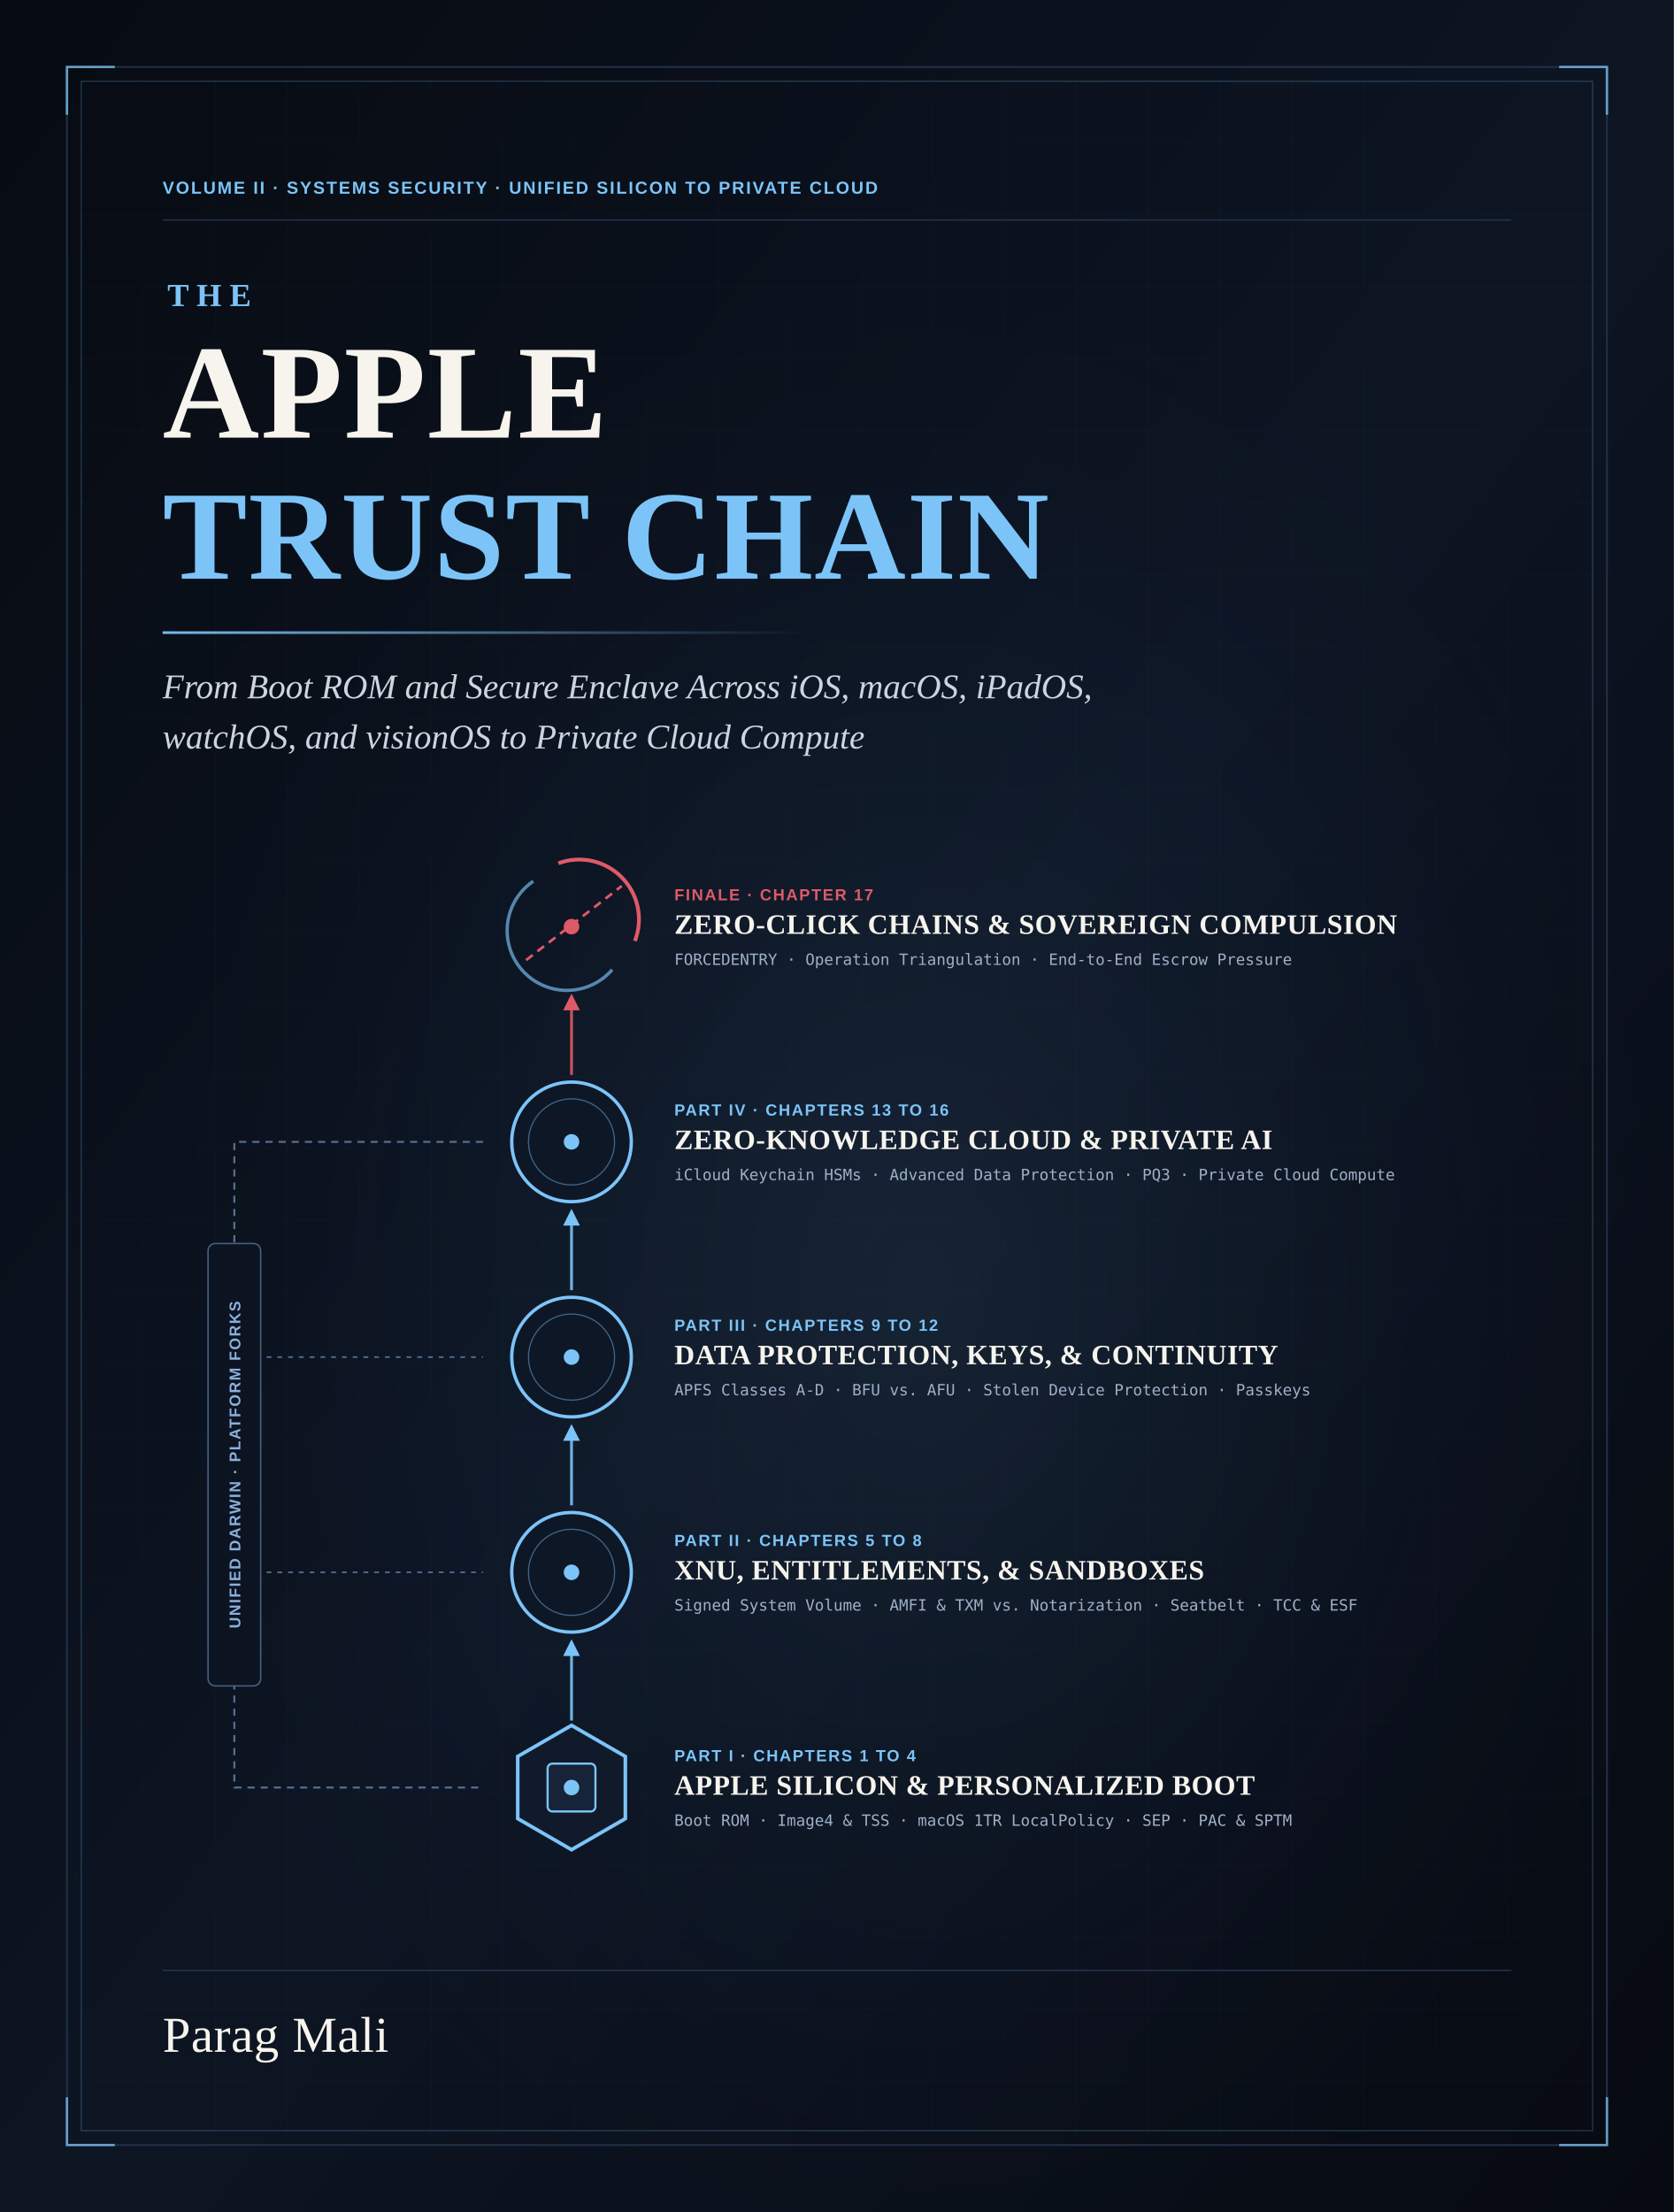
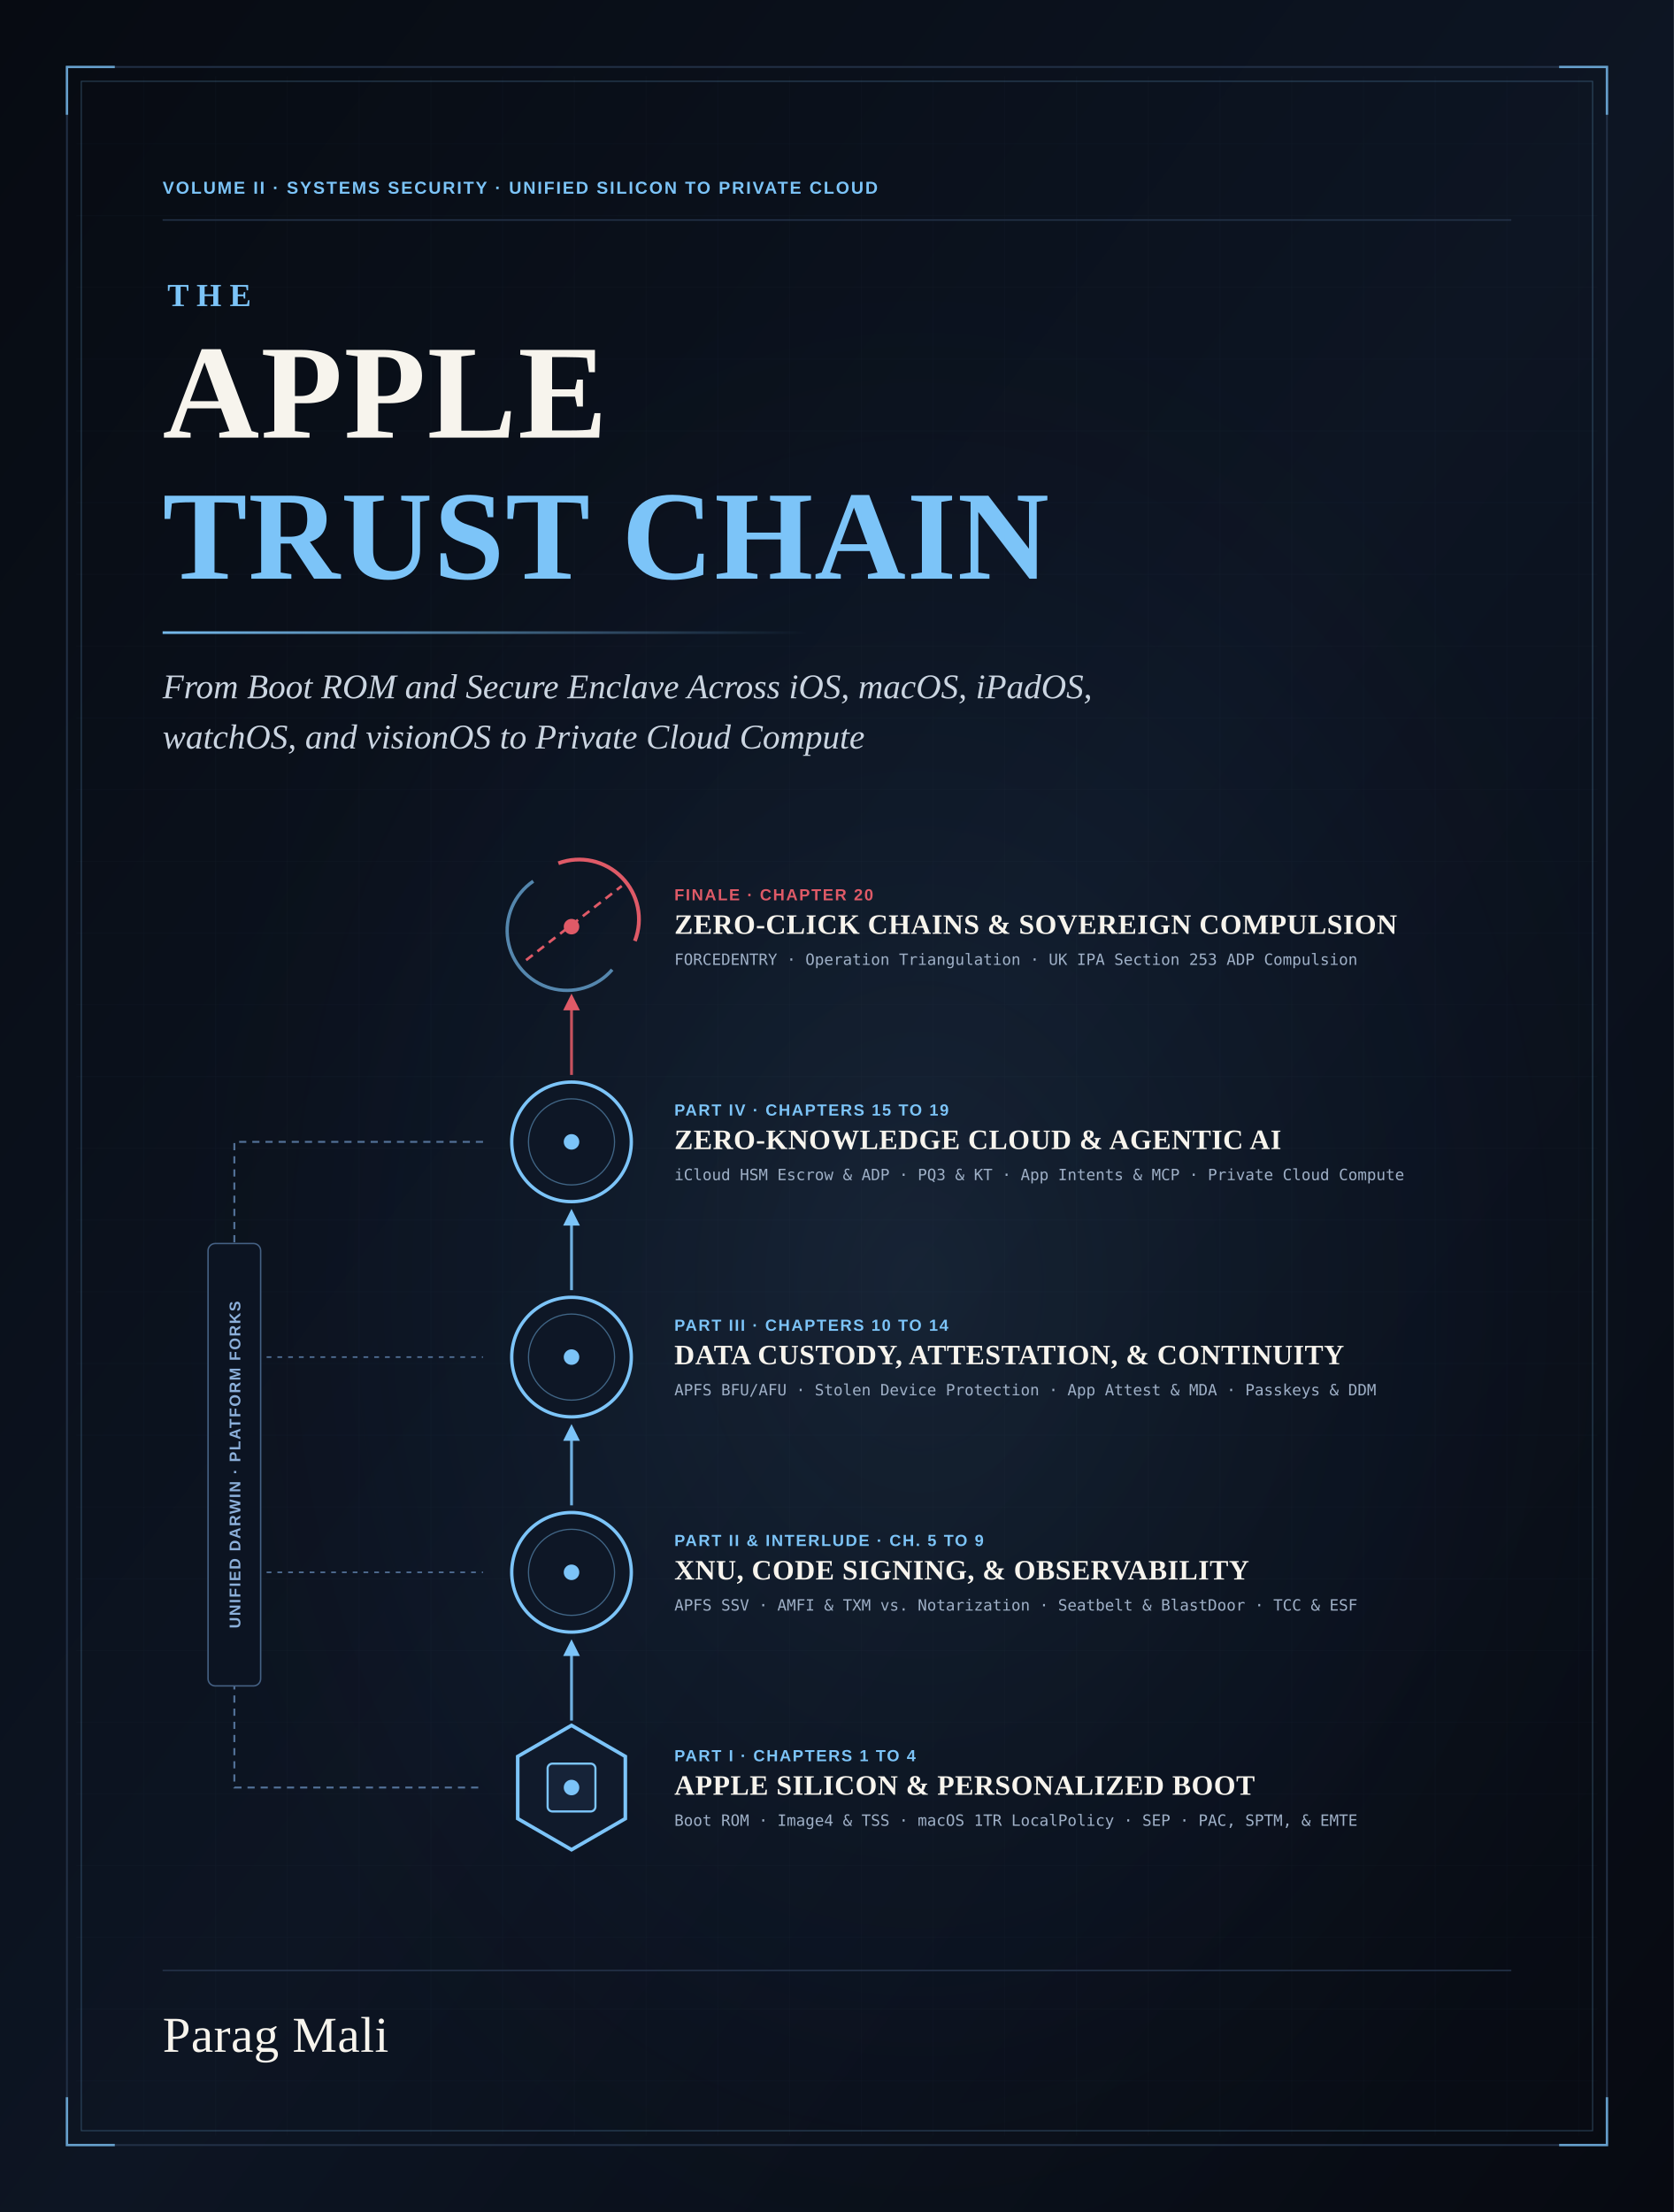
<svg xmlns="http://www.w3.org/2000/svg" viewBox="0 0 1400 1850" width="1400" height="1850">
  <defs>
    <linearGradient id="bgGrad" x1="0%" y1="0%" x2="100%" y2="100%">
      <stop offset="0%" stop-color="#070b12" />
      <stop offset="52%" stop-color="#0d1523" />
      <stop offset="100%" stop-color="#070a11" />
    </linearGradient>
    <radialGradient id="accGlow" cx="55%" cy="58%" r="48%">
      <stop offset="0%" stop-color="#7cc4f8" stop-opacity="0.09" />
      <stop offset="65%" stop-color="#2b4c7e" stop-opacity="0.05" />
      <stop offset="100%" stop-color="#070b12" stop-opacity="0.0" />
    </radialGradient>
    <linearGradient id="accRule" x1="0%" y1="0%" x2="100%" y2="0%">
      <stop offset="0%" stop-color="#7cc4f8" stop-opacity="0.95" />
      <stop offset="65%" stop-color="#7cc4f8" stop-opacity="0.35" />
      <stop offset="100%" stop-color="#7cc4f8" stop-opacity="0.0" />
    </linearGradient>
    <pattern id="archGrid" width="60" height="60" patternUnits="userSpaceOnUse">
      <path d="M 60 0 L 0 0 0 60" fill="none" stroke="#8fa8c8" stroke-width="0.6" stroke-opacity="0.045" />
    </pattern>
  </defs>
  <rect x="0" y="0" width="1400" height="1850" fill="url(#bgGrad)" />
  <rect x="0" y="0" width="1400" height="1850" fill="url(#accGlow)" />
  <rect x="64" y="64" width="1272" height="1722" fill="url(#archGrid)" />
  <rect x="56" y="56" width="1288" height="1738" fill="none" stroke="#223046" stroke-width="1.5" />
  <rect x="68" y="68" width="1264" height="1714" fill="none" stroke="#7cc4f8" stroke-width="0.8" stroke-opacity="0.30" />
  <path d="M 56 96 L 56 56 L 96 56 M 1304 56 L 1344 56 L 1344 96 M 56 1754 L 56 1794 L 96 1794 M 1304 1794 L 1344 1794 L 1344 1754" fill="none" stroke="#7cc4f8" stroke-width="2.0" stroke-opacity="0.75" />
  <text x="136" y="162" font-family="-apple-system, BlinkMacSystemFont, &quot;Helvetica Neue&quot;, Arial, sans-serif" font-size="14.5" font-weight="600" letter-spacing="1.4px" fill="#7cc4f8" text-anchor="start">VOLUME II  ·  SYSTEMS SECURITY  ·  UNIFIED SILICON TO PRIVATE CLOUD</text>
  <line x1="136" y1="184" x2="1264" y2="184" stroke="#233248" stroke-width="1.2" />
  <text x="140" y="256" font-family="Georgia, Baskerville, &quot;Times New Roman&quot;, serif" font-size="27" font-weight="700" fill="#7cc4f8" text-anchor="start">T H E</text>
  <text x="136" y="366" font-family="Georgia, Baskerville, &quot;Times New Roman&quot;, serif" font-size="112" font-weight="700" letter-spacing="1.2px" fill="#f7f4ed" text-anchor="start">APPLE</text>
  <text x="136" y="484" font-family="Georgia, Baskerville, &quot;Times New Roman&quot;, serif" font-size="106" font-weight="700" letter-spacing="1.0px" fill="#7cc4f8" text-anchor="start">TRUST CHAIN</text>
  <rect x="136" y="528" width="540" height="2.2" fill="url(#accRule)" />
  <text x="136" y="584" font-family="Georgia, Baskerville, &quot;Times New Roman&quot;, serif" font-size="29" font-weight="400" font-style="italic" fill="#cbd5e1" text-anchor="start">From Boot ROM and Secure Enclave Across iOS, macOS, iPadOS,</text>
  <text x="136" y="626" font-family="Georgia, Baskerville, &quot;Times New Roman&quot;, serif" font-size="29" font-weight="400" font-style="italic" fill="#cbd5e1" text-anchor="start">watchOS, and visionOS to Private Cloud Compute</text>
  <path d="M 404 955 L 196 955 L 196 1495 L 404 1495" fill="none" stroke="#537299" stroke-width="1.6" stroke-dasharray="6,5" />
  <line x1="196" y1="1135" x2="404" y2="1135" stroke="#537299" stroke-width="1.3" stroke-dasharray="4,5" />
  <line x1="196" y1="1315" x2="404" y2="1315" stroke="#537299" stroke-width="1.3" stroke-dasharray="4,5" />
  <rect x="174" y="1040.0" width="44" height="370" rx="6" fill="#0c1422" stroke="#456184" stroke-width="1.2" />
  <text x="201" y="1225.0" font-family="-apple-system, BlinkMacSystemFont, &quot;Helvetica Neue&quot;, Arial, sans-serif" font-size="13" font-weight="700" letter-spacing="1.1px" fill="#8cb0db" text-anchor="middle" transform="rotate(-90 201 1225.0)">UNIFIED DARWIN · PLATFORM FORKS</text>
  <line x1="478" y1="899" x2="478" y2="841" stroke="#df5a67" stroke-width="2.4" stroke-opacity="0.88" />
  <polygon points="478,831 471,845 485,845" fill="#df5a67" />
  <line x1="478" y1="1079" x2="478" y2="1021" stroke="#7cc4f8" stroke-width="2.4" stroke-opacity="0.88" />
  <polygon points="478,1011 471,1025 485,1025" fill="#7cc4f8" />
  <line x1="478" y1="1259" x2="478" y2="1201" stroke="#7cc4f8" stroke-width="2.4" stroke-opacity="0.88" />
  <polygon points="478,1191 471,1205 485,1205" fill="#7cc4f8" />
  <line x1="478" y1="1439" x2="478" y2="1381" stroke="#7cc4f8" stroke-width="2.4" stroke-opacity="0.88" />
  <polygon points="478,1371 471,1385 485,1385" fill="#7cc4f8" />
  <path d="M 446.0 737.0 A 50 50 0 1 0 512.0 811.0" fill="none" stroke="#7cc4f8" stroke-width="2.8" stroke-opacity="0.65" />
  <path d="M 460.0 728.0 A 50 50 0 0 1 524.0 793.0" transform="translate(7,-6)" fill="none" stroke="#df5a67" stroke-width="3.2" />
  <line x1="440" y1="803" x2="520" y2="741" stroke="#df5a67" stroke-width="2.2" stroke-dasharray="7,5" />
  <circle cx="478" cy="775" r="6.5" fill="#df5a67" />
-   <text x="564" y="753" font-family="-apple-system, BlinkMacSystemFont, &quot;Helvetica Neue&quot;, Arial, sans-serif" font-size="13.5" font-weight="700" letter-spacing="1.2px" fill="#df5a67" text-anchor="start">FINALE · CHAPTER 17</text>
+   <text x="564" y="753" font-family="-apple-system, BlinkMacSystemFont, &quot;Helvetica Neue&quot;, Arial, sans-serif" font-size="13.5" font-weight="700" letter-spacing="1.2px" fill="#df5a67" text-anchor="start">FINALE · CHAPTER 20</text>
  <text x="564" y="781" font-family="Georgia, Baskerville, &quot;Times New Roman&quot;, serif" font-size="23.5" font-weight="700" letter-spacing="0.4px" fill="#f7f4ed" text-anchor="start">ZERO-CLICK CHAINS &amp; SOVEREIGN COMPULSION</text>
-   <text x="564" y="807" font-family="ui-monospace, &quot;SFMono-Regular&quot;, Menlo, Consolas, monospace" font-size="13.0" font-weight="400" fill="#9fb0c7" text-anchor="start">FORCEDENTRY  ·  Operation Triangulation  ·  End-to-End Escrow Pressure</text>
+   <text x="564" y="807" font-family="ui-monospace, &quot;SFMono-Regular&quot;, Menlo, Consolas, monospace" font-size="13.0" font-weight="400" fill="#9fb0c7" text-anchor="start">FORCEDENTRY  ·  Operation Triangulation  ·  UK IPA Section 253 ADP Compulsion</text>
  <circle cx="478" cy="955" r="50" fill="#0e1726" stroke="#7cc4f8" stroke-width="2.8" />
  <circle cx="478" cy="955" r="36" fill="none" stroke="#7cc4f8" stroke-width="1.0" stroke-opacity="0.45" />
  <circle cx="478" cy="955" r="6.5" fill="#7cc4f8" />
-   <text x="564" y="933" font-family="-apple-system, BlinkMacSystemFont, &quot;Helvetica Neue&quot;, Arial, sans-serif" font-size="13.5" font-weight="700" letter-spacing="1.2px" fill="#7cc4f8" text-anchor="start">PART IV · CHAPTERS 13 TO 16</text>
-   <text x="564" y="961" font-family="Georgia, Baskerville, &quot;Times New Roman&quot;, serif" font-size="23.5" font-weight="700" letter-spacing="0.4px" fill="#f7f4ed" text-anchor="start">ZERO-KNOWLEDGE CLOUD &amp; PRIVATE AI</text>
-   <text x="564" y="987" font-family="ui-monospace, &quot;SFMono-Regular&quot;, Menlo, Consolas, monospace" font-size="13.0" font-weight="400" fill="#9fb0c7" text-anchor="start">iCloud Keychain HSMs  ·  Advanced Data Protection  ·  PQ3  ·  Private Cloud Compute</text>
+   <text x="564" y="933" font-family="-apple-system, BlinkMacSystemFont, &quot;Helvetica Neue&quot;, Arial, sans-serif" font-size="13.5" font-weight="700" letter-spacing="1.2px" fill="#7cc4f8" text-anchor="start">PART IV · CHAPTERS 15 TO 19</text>
+   <text x="564" y="961" font-family="Georgia, Baskerville, &quot;Times New Roman&quot;, serif" font-size="23.5" font-weight="700" letter-spacing="0.4px" fill="#f7f4ed" text-anchor="start">ZERO-KNOWLEDGE CLOUD &amp; AGENTIC AI</text>
+   <text x="564" y="987" font-family="ui-monospace, &quot;SFMono-Regular&quot;, Menlo, Consolas, monospace" font-size="13.0" font-weight="400" fill="#9fb0c7" text-anchor="start">iCloud HSM Escrow &amp; ADP  ·  PQ3 &amp; KT  ·  App Intents &amp; MCP  ·  Private Cloud Compute</text>
  <circle cx="478" cy="1135" r="50" fill="#0e1726" stroke="#7cc4f8" stroke-width="2.8" />
  <circle cx="478" cy="1135" r="36" fill="none" stroke="#7cc4f8" stroke-width="1.0" stroke-opacity="0.45" />
  <circle cx="478" cy="1135" r="6.5" fill="#7cc4f8" />
-   <text x="564" y="1113" font-family="-apple-system, BlinkMacSystemFont, &quot;Helvetica Neue&quot;, Arial, sans-serif" font-size="13.5" font-weight="700" letter-spacing="1.2px" fill="#7cc4f8" text-anchor="start">PART III · CHAPTERS 9 TO 12</text>
-   <text x="564" y="1141" font-family="Georgia, Baskerville, &quot;Times New Roman&quot;, serif" font-size="23.5" font-weight="700" letter-spacing="0.4px" fill="#f7f4ed" text-anchor="start">DATA PROTECTION, KEYS, &amp; CONTINUITY</text>
-   <text x="564" y="1167" font-family="ui-monospace, &quot;SFMono-Regular&quot;, Menlo, Consolas, monospace" font-size="13.0" font-weight="400" fill="#9fb0c7" text-anchor="start">APFS Classes A-D  ·  BFU vs. AFU  ·  Stolen Device Protection  ·  Passkeys</text>
+   <text x="564" y="1113" font-family="-apple-system, BlinkMacSystemFont, &quot;Helvetica Neue&quot;, Arial, sans-serif" font-size="13.5" font-weight="700" letter-spacing="1.2px" fill="#7cc4f8" text-anchor="start">PART III · CHAPTERS 10 TO 14</text>
+   <text x="564" y="1141" font-family="Georgia, Baskerville, &quot;Times New Roman&quot;, serif" font-size="23.5" font-weight="700" letter-spacing="0.4px" fill="#f7f4ed" text-anchor="start">DATA CUSTODY, ATTESTATION, &amp; CONTINUITY</text>
+   <text x="564" y="1167" font-family="ui-monospace, &quot;SFMono-Regular&quot;, Menlo, Consolas, monospace" font-size="13.0" font-weight="400" fill="#9fb0c7" text-anchor="start">APFS BFU/AFU  ·  Stolen Device Protection  ·  App Attest &amp; MDA  ·  Passkeys &amp; DDM</text>
  <circle cx="478" cy="1315" r="50" fill="#0e1726" stroke="#7cc4f8" stroke-width="2.8" />
  <circle cx="478" cy="1315" r="36" fill="none" stroke="#7cc4f8" stroke-width="1.0" stroke-opacity="0.45" />
  <circle cx="478" cy="1315" r="6.5" fill="#7cc4f8" />
-   <text x="564" y="1293" font-family="-apple-system, BlinkMacSystemFont, &quot;Helvetica Neue&quot;, Arial, sans-serif" font-size="13.5" font-weight="700" letter-spacing="1.2px" fill="#7cc4f8" text-anchor="start">PART II · CHAPTERS 5 TO 8</text>
-   <text x="564" y="1321" font-family="Georgia, Baskerville, &quot;Times New Roman&quot;, serif" font-size="23.5" font-weight="700" letter-spacing="0.4px" fill="#f7f4ed" text-anchor="start">XNU, ENTITLEMENTS, &amp; SANDBOXES</text>
-   <text x="564" y="1347" font-family="ui-monospace, &quot;SFMono-Regular&quot;, Menlo, Consolas, monospace" font-size="13.0" font-weight="400" fill="#9fb0c7" text-anchor="start">Signed System Volume  ·  AMFI &amp; TXM vs. Notarization  ·  Seatbelt  ·  TCC &amp; ESF</text>
+   <text x="564" y="1293" font-family="-apple-system, BlinkMacSystemFont, &quot;Helvetica Neue&quot;, Arial, sans-serif" font-size="13.5" font-weight="700" letter-spacing="1.2px" fill="#7cc4f8" text-anchor="start">PART II &amp; INTERLUDE · CH. 5 TO 9</text>
+   <text x="564" y="1321" font-family="Georgia, Baskerville, &quot;Times New Roman&quot;, serif" font-size="23.5" font-weight="700" letter-spacing="0.4px" fill="#f7f4ed" text-anchor="start">XNU, CODE SIGNING, &amp; OBSERVABILITY</text>
+   <text x="564" y="1347" font-family="ui-monospace, &quot;SFMono-Regular&quot;, Menlo, Consolas, monospace" font-size="13.0" font-weight="400" fill="#9fb0c7" text-anchor="start">APFS SSV  ·  AMFI &amp; TXM vs. Notarization  ·  Seatbelt &amp; BlastDoor  ·  TCC &amp; ESF</text>
  <polygon points="523.0,1521.0 478.0,1547.0 433.0,1521.0 433.0,1469.0 478.0,1443.0 523.0,1469.0" fill="#101a2b" stroke="#7cc4f8" stroke-width="3.0" />
  <rect x="458" y="1475" width="40" height="40" rx="4" fill="#162338" stroke="#7cc4f8" stroke-width="1.8" />
  <circle cx="478" cy="1495" r="6.5" fill="#7cc4f8" />
  <text x="564" y="1473" font-family="-apple-system, BlinkMacSystemFont, &quot;Helvetica Neue&quot;, Arial, sans-serif" font-size="13.5" font-weight="700" letter-spacing="1.2px" fill="#7cc4f8" text-anchor="start">PART I · CHAPTERS 1 TO 4</text>
  <text x="564" y="1501" font-family="Georgia, Baskerville, &quot;Times New Roman&quot;, serif" font-size="23.5" font-weight="700" letter-spacing="0.4px" fill="#f7f4ed" text-anchor="start">APPLE SILICON &amp; PERSONALIZED BOOT</text>
-   <text x="564" y="1527" font-family="ui-monospace, &quot;SFMono-Regular&quot;, Menlo, Consolas, monospace" font-size="13.0" font-weight="400" fill="#9fb0c7" text-anchor="start">Boot ROM  ·  Image4 &amp; TSS  ·  macOS 1TR LocalPolicy  ·  SEP  ·  PAC &amp; SPTM</text>
+   <text x="564" y="1527" font-family="ui-monospace, &quot;SFMono-Regular&quot;, Menlo, Consolas, monospace" font-size="13.0" font-weight="400" fill="#9fb0c7" text-anchor="start">Boot ROM  ·  Image4 &amp; TSS  ·  macOS 1TR LocalPolicy  ·  SEP  ·  PAC, SPTM, &amp; EMTE</text>
  <line x1="136" y1="1648" x2="1264" y2="1648" stroke="#233248" stroke-width="1.2" />
  <text x="136" y="1716" font-family="Georgia, Baskerville, &quot;Times New Roman&quot;, serif" font-size="42" font-weight="400" letter-spacing="0.4px" fill="#f7f4ed" text-anchor="start">Parag Mali</text>
</svg>
